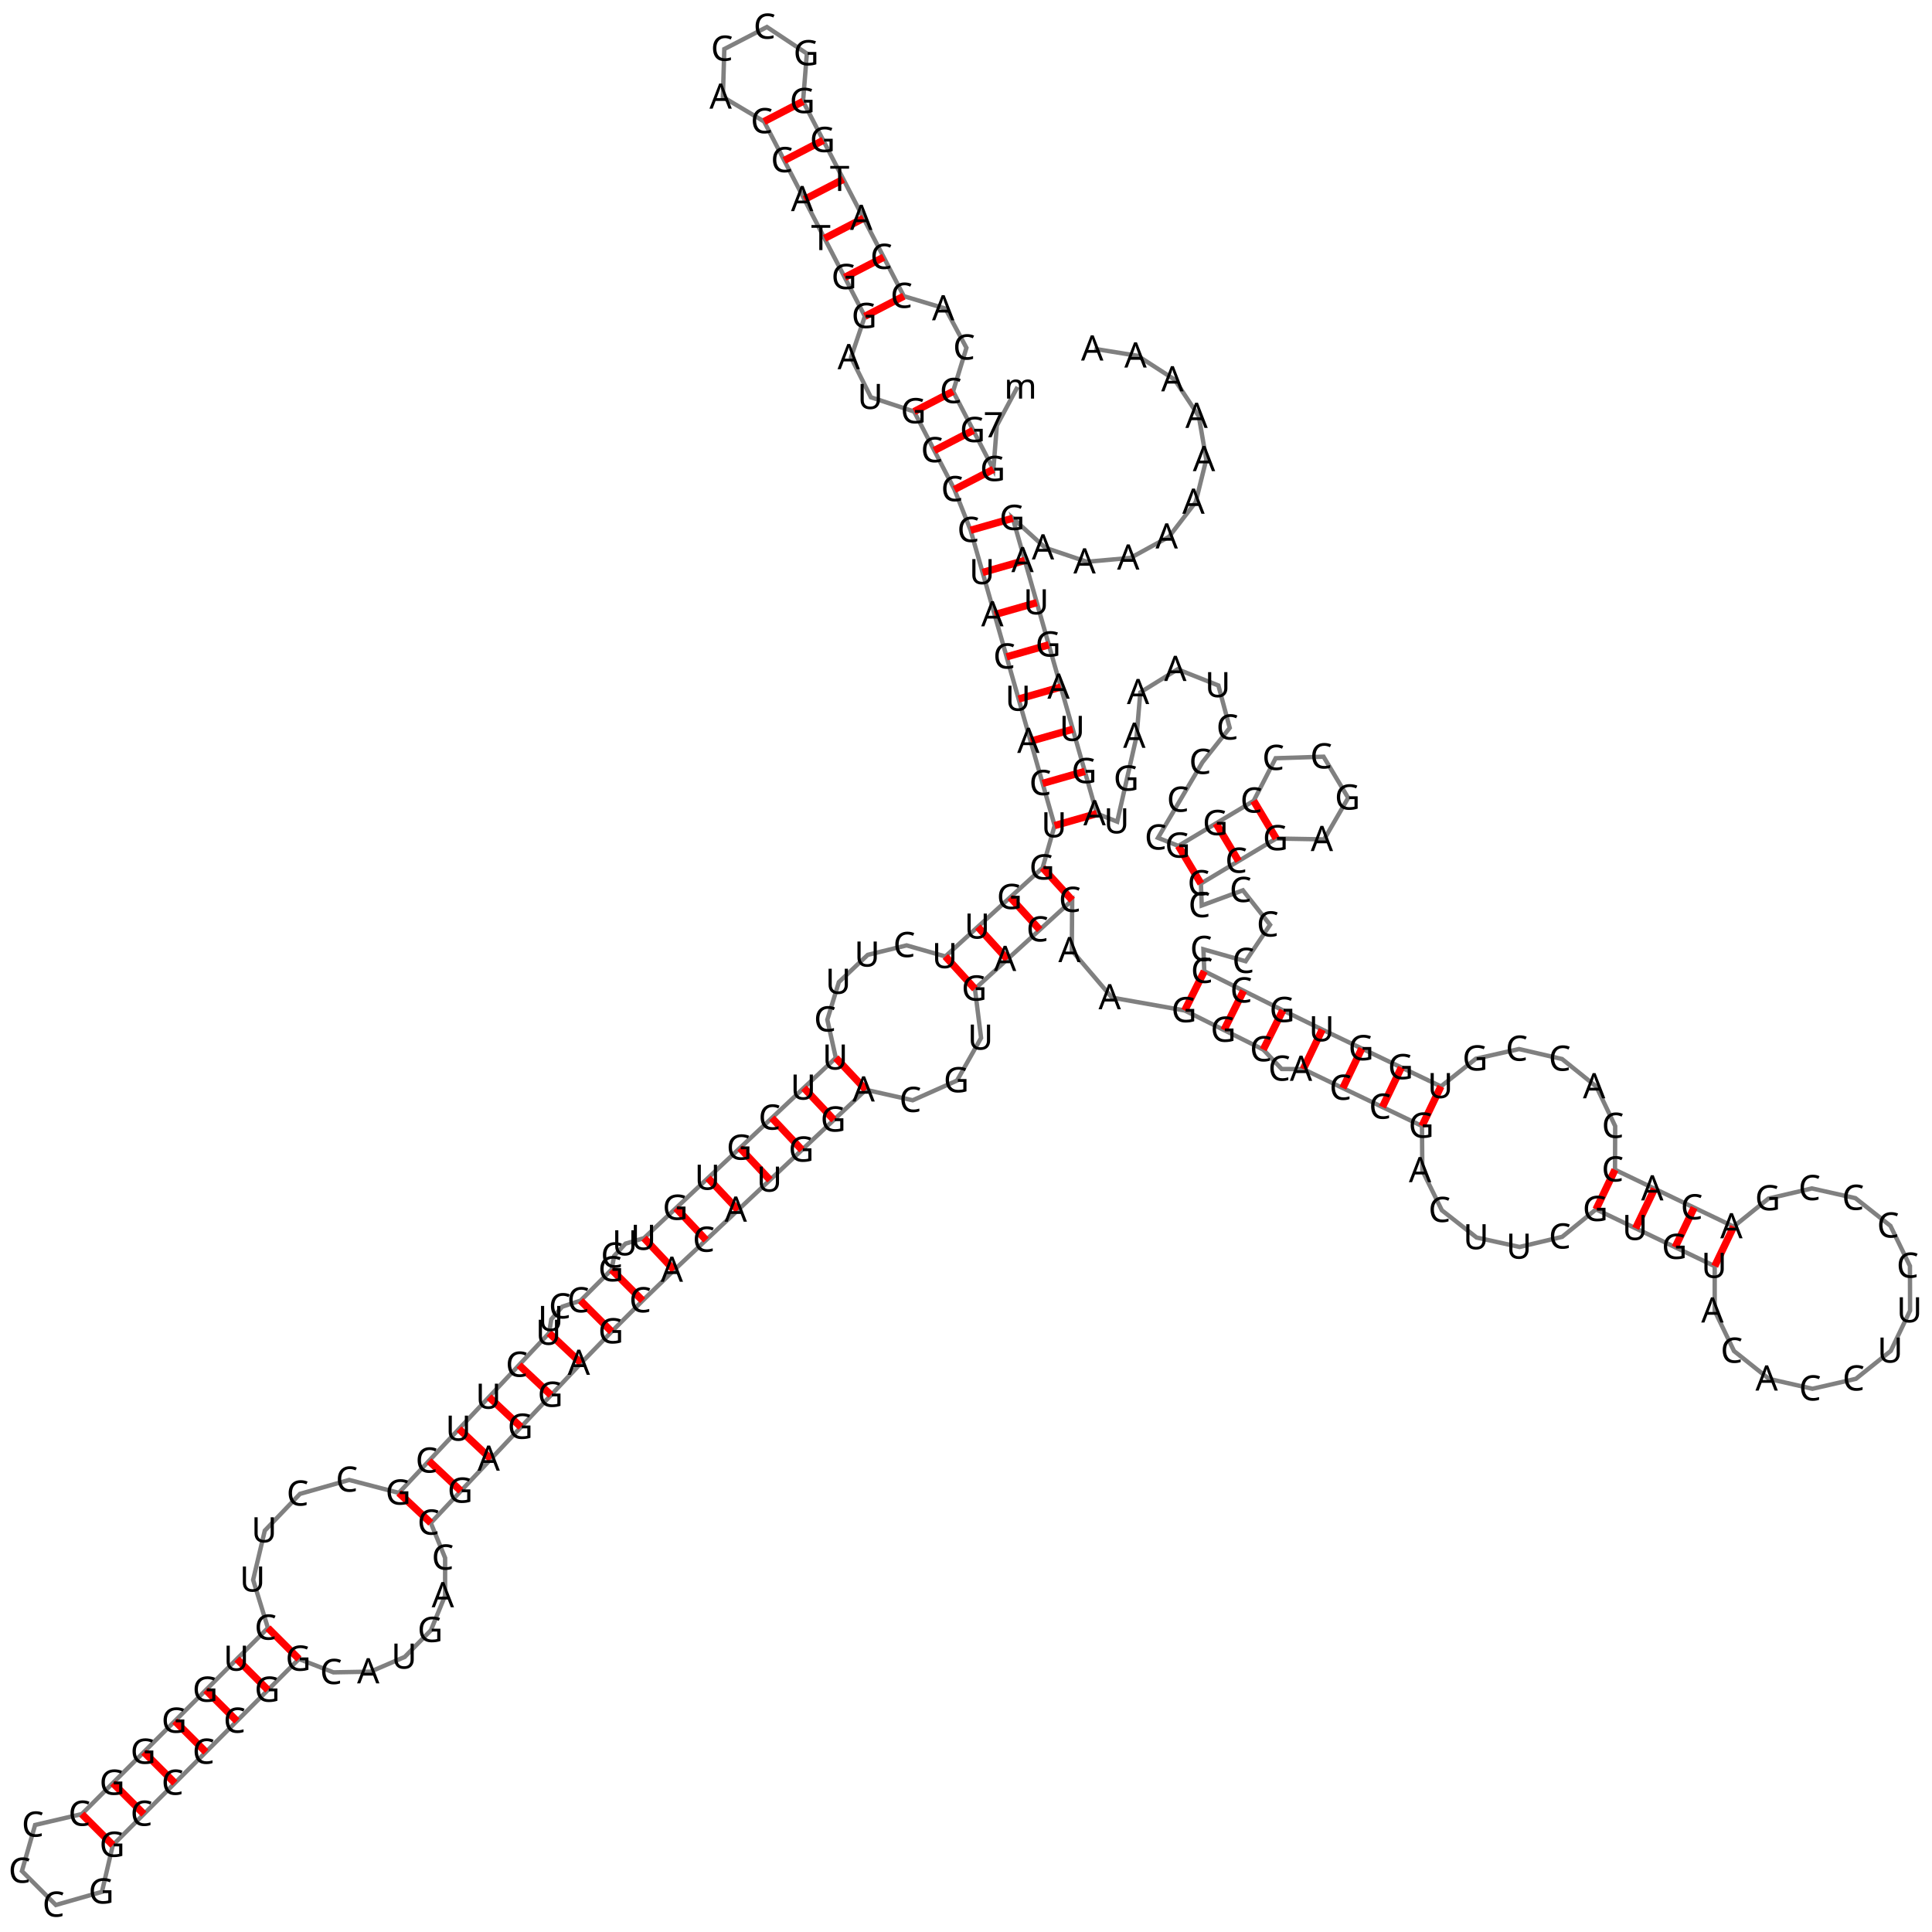
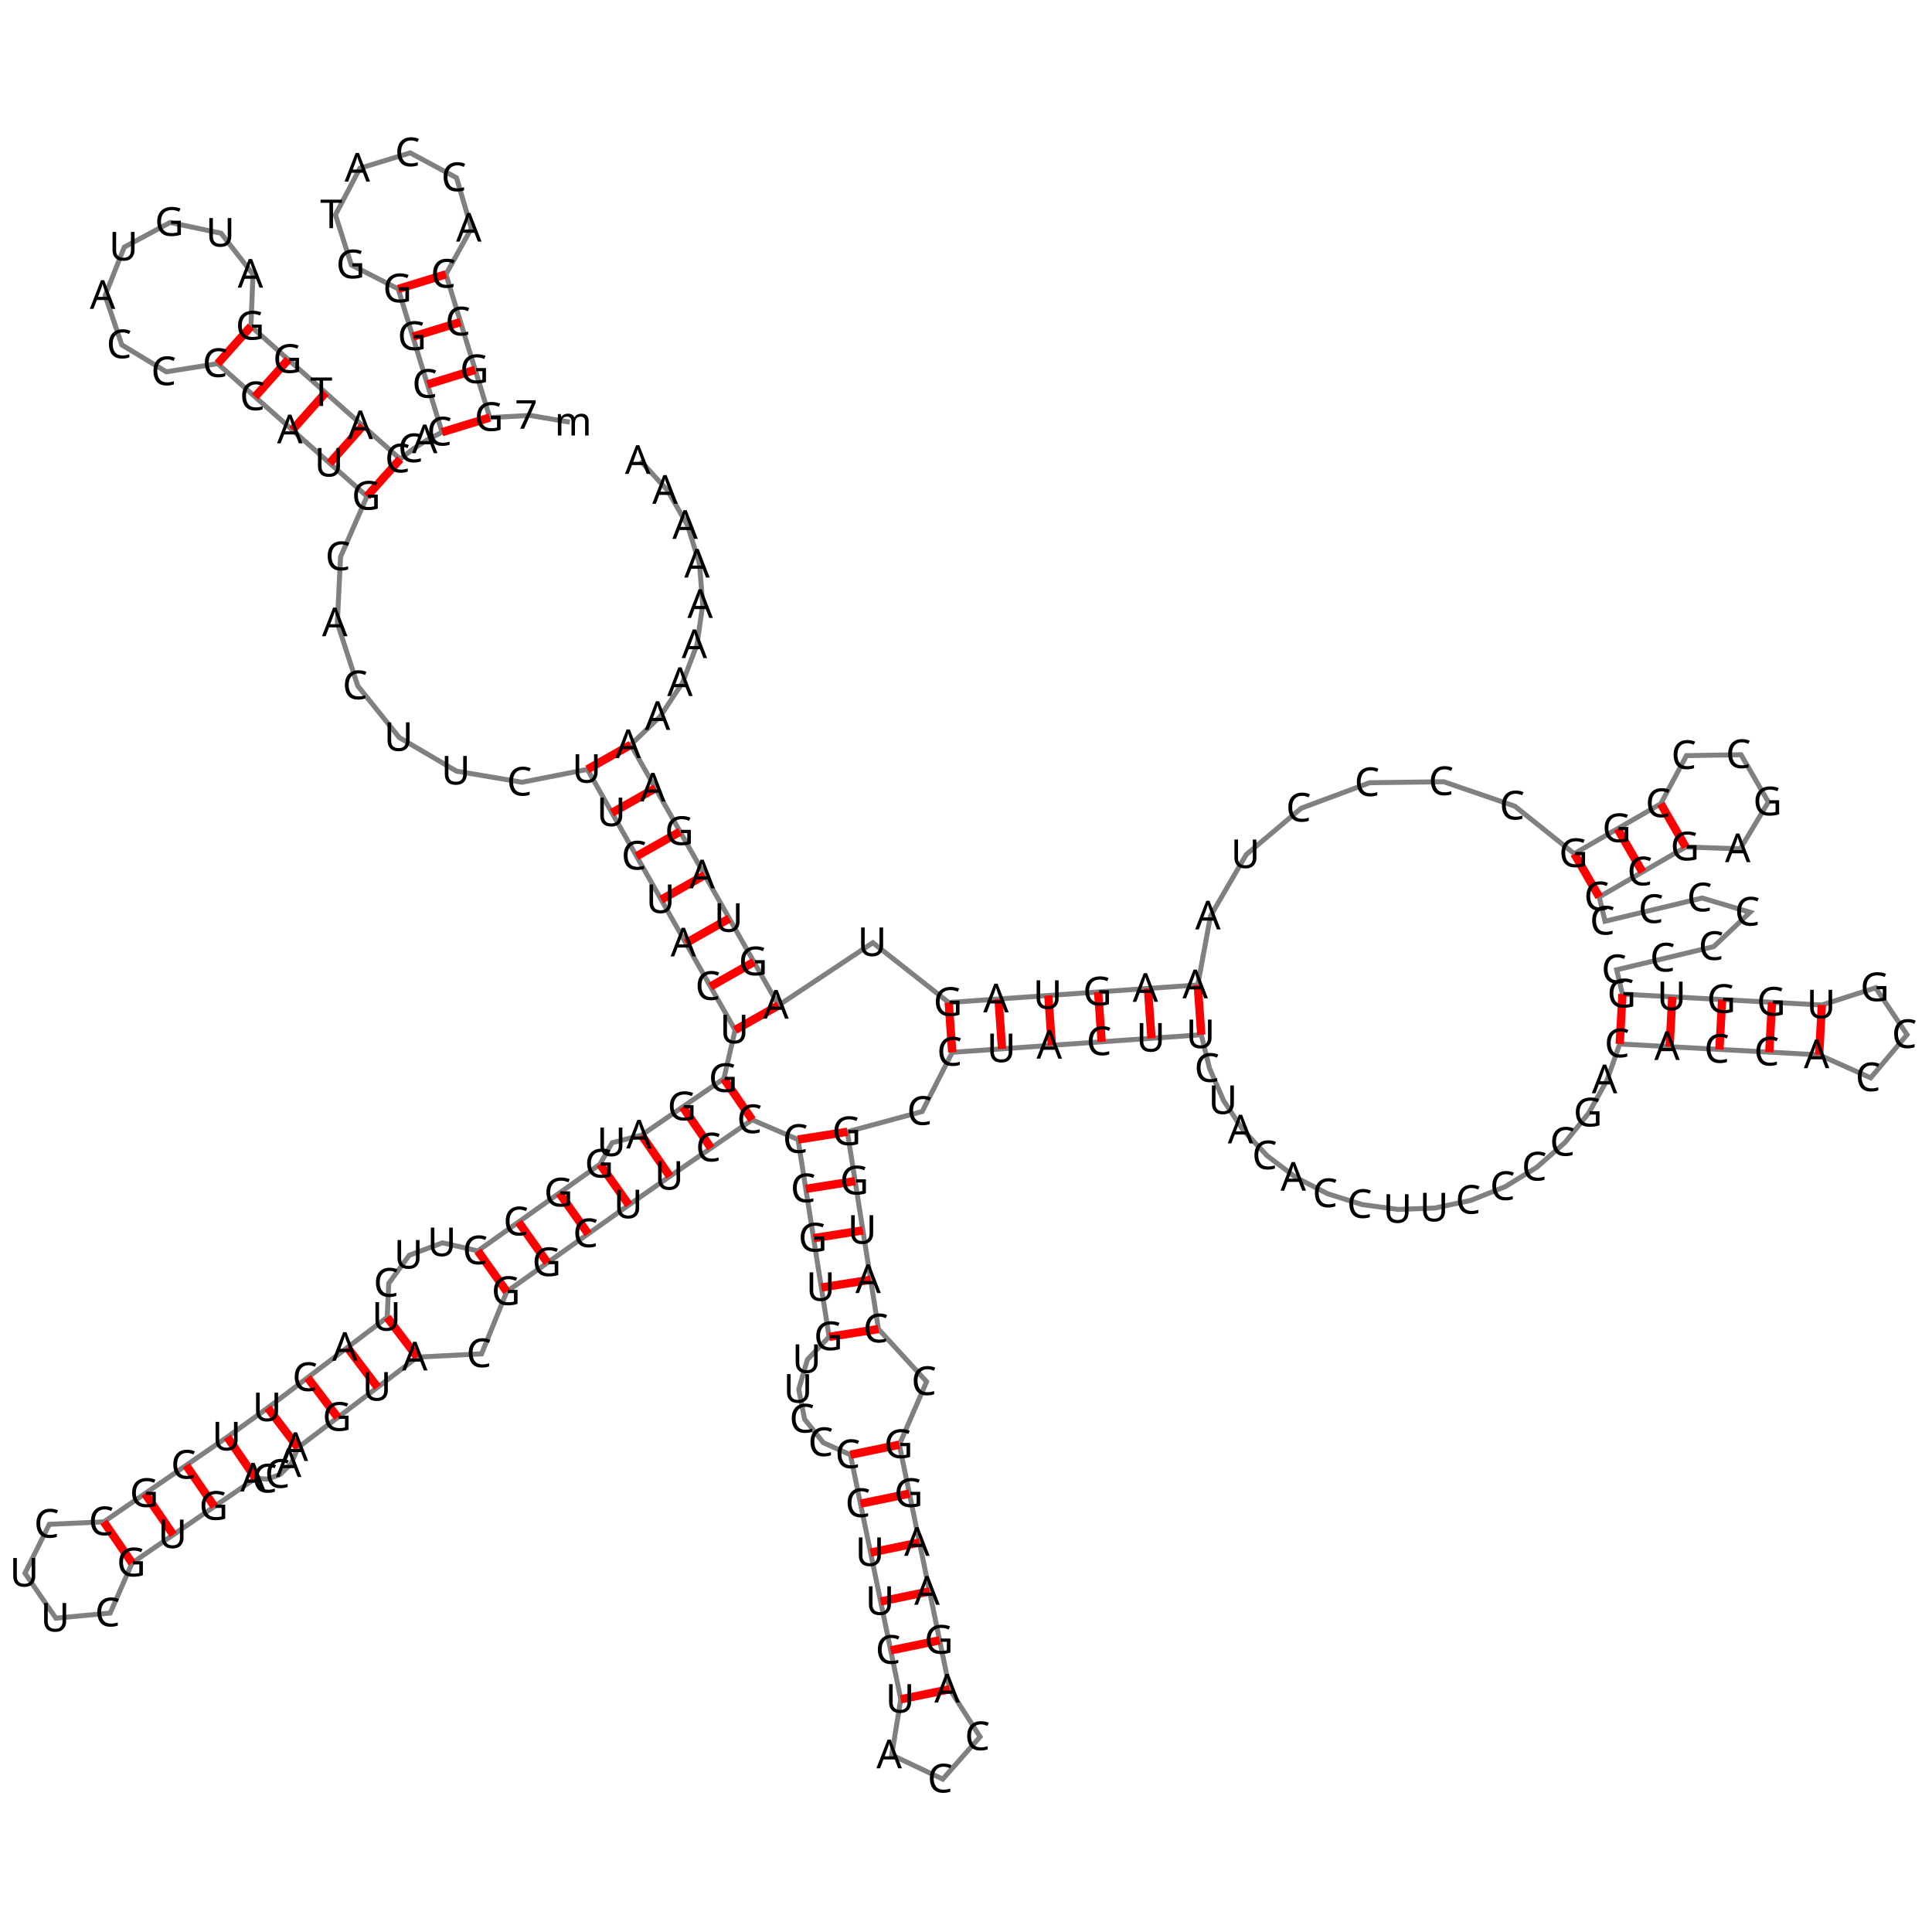
<svg xmlns="http://www.w3.org/2000/svg" height="452" width="452">
  <style type="text/css">
    
      .nucleotide {
        font-family: SansSerif;
      }
      .backbone {
        stroke: grey;
        fill:   none;
        stroke-width: 1.5;
      }
      .basepairs {
        stroke: red;
        fill:   none;
        stroke-width: 2.5;
      }
    
  </style>
  <rect style="stroke: white; fill: white" height="452" x="0" y="0" width="452" />
-   <g transform="scale(0.684173,0.684173) translate(288.5955,254.0665)">
-     <polyline class="backbone" id="outline" points="       59.350,-121.765       52.272,-108.540       51.101,-93.583       44.209,-106.906       37.317,-120.229       41.878,-135.123       34.699,-148.536       20.472,-152.792       13.580,-166.115       6.688,-179.438       -0.204,-192.761       -7.097,-206.084       -13.989,-219.407       -12.691,-235.755       -26.351,-244.828       -40.917,-237.293       -41.404,-220.901       -27.311,-212.515       -20.419,-199.192       -13.527,-185.869       -6.635,-172.546       0.257,-159.223       7.149,-145.900       2.403,-131.829       9.203,-118.219       23.994,-113.337       30.886,-100.014       37.778,-86.691       43.305,-72.746       47.410,-58.318       51.515,-43.891       55.619,-29.464       59.724,-15.036       63.829,-0.609       67.934,13.818       72.039,28.246       67.934,42.673       56.849,52.779       45.764,62.884       34.679,72.990       21.420,69.210       8.131,72.451       -1.741,81.761       -5.691,94.631       -2.788,107.665       -13.716,117.940       -24.644,128.215       -35.572,138.490       -46.501,148.765       -57.429,159.040       -68.357,169.315       -74.703,171.200       -78.562,175.382       -79.457,180.079       -90.064,190.685       -96.349,192.765       -100.077,197.064       -100.827,201.785       -111.102,212.714       -121.377,223.642       -131.652,234.570       -141.927,245.498       -152.202,256.426       -169.205,252.003       -186.022,256.772       -198.047,269.335       -202.037,286.170       -196.979,302.623       -207.585,313.230       -218.192,323.836       -228.799,334.443       -239.405,345.050       -250.012,355.656       -260.618,366.263       -276.590,369.982       -281.095,385.750       -269.500,397.346       -253.731,392.841       -250.012,376.869       -239.405,366.263       -228.799,355.656       -218.192,345.050       -207.585,334.443       -196.979,323.836       -186.372,313.230       -174.586,317.796       -161.901,317.562       -150.205,312.527       -141.250,303.409       -136.393,291.537       -136.389,278.663       -141.274,266.701       -130.999,255.773       -120.724,244.845       -110.449,233.917       -100.174,222.989       -89.899,212.060       -79.457,201.292       -68.851,190.685       -58.082,180.243       -47.154,169.968       -36.226,159.693       -25.297,149.418       -14.369,139.143       -3.441,128.868       7.487,118.593       23.505,122.175       38.654,115.438       46.885,100.855       44.784,84.075       55.869,73.969       66.955,63.864       78.040,53.758       77.903,70.940       91.644,87.063       116.524,91.472       129.952,98.158       143.379,104.844       149.671,111.474       157.065,111.528       170.594,118.006       184.123,124.485       197.652,130.963       197.767,146.187       204.453,159.795       216.336,169.113       231.025,172.334       245.597,168.872       257.172,159.466       270.701,165.944       284.230,172.423       297.758,178.901       297.741,194.164       304.355,207.920       316.287,217.437       331.169,220.826       346.046,217.413       357.964,207.877       364.556,194.111       364.514,178.848       357.846,165.119       345.876,155.649       330.980,152.319       316.117,155.790       304.237,165.372       290.708,158.894       277.179,152.415       263.651,145.937       263.722,131.022       257.284,117.499       245.565,108.074       230.856,104.658       216.063,107.980       204.130,117.434       190.601,110.956       177.073,104.477       163.544,97.999       150.065,91.416       136.638,84.730       123.210,78.044       122.922,70.550       137.355,74.633       145.699,62.167       136.421,50.380       122.344,55.561       122.056,48.067       134.929,40.367       147.802,32.668       164.199,32.957       172.414,18.764       163.997,4.690       147.606,5.213       140.103,19.795       127.230,27.494       114.357,35.193       107.384,32.430       114.990,19.502       122.597,6.573       131.913,-5.183       128.032,-19.672       114.087,-25.199       101.335,-17.302       100.068,-2.355       96.754,12.275       93.439,26.904       86.467,24.141       82.362,9.714       78.257,-4.714       74.152,-19.141       70.047,-33.569       65.942,-47.996       61.837,-62.423       57.732,-76.851       68.828,-66.757       83.043,-61.969       97.985,-63.293       111.137,-70.506       120.285,-82.394       123.888,-96.954       121.341,-111.736       113.072,-124.251       100.473,-132.392       85.666,-134.787     " />
+   <g transform="scale(0.778788,0.778788) translate(164.1572,170.2381)">
+     <polyline class="backbone" id="outline" points="       7.017,-43.417       -4.930,-45.441       -17.020,-44.799       -21.410,-59.143       -25.799,-73.486       -30.188,-87.829       -22.552,-101.666       -27.017,-116.827       -40.933,-124.317       -56.046,-119.692       -63.388,-105.697       -58.604,-90.634       -44.532,-83.440       -40.142,-69.097       -35.753,-54.753       -31.364,-40.410       -35.797,-38.105       -40.002,-35.407       -43.944,-32.337       -55.154,-42.305       -66.364,-52.272       -77.573,-62.239       -88.783,-72.206       -88.154,-87.831       -97.757,-100.173       -113.057,-103.404       -126.830,-95.999       -132.573,-81.454       -127.575,-66.637       -114.194,-58.544       -98.750,-60.996       -87.540,-51.029       -76.331,-41.062       -65.121,-31.095       -53.911,-21.128       -61.853,-2.952       -62.825,16.886       -56.683,35.802       -44.208,51.325       -27.013,61.421       -7.327,64.759       12.288,60.885       19.686,73.934       27.084,86.983       34.482,100.031       41.881,113.080       49.279,126.128       56.677,139.177       53.307,153.793       40.941,162.285       28.576,170.776       19.723,173.057       16.086,179.498       3.855,188.181       -8.376,196.865       -20.607,205.548       -31.218,203.111       -41.212,206.843       -47.368,215.285       -47.846,225.502       -59.800,234.563       -71.754,243.625       -83.707,252.686       -95.870,261.465       -108.235,269.957       -120.600,278.448       -132.966,286.939       -149.348,287.679       -156.657,302.359       -147.374,315.878       -131.048,314.328       -124.474,299.304       -112.109,290.813       -99.744,282.322       -87.379,273.830       -83.857,274.115       -80.022,272.704       -76.675,269.467       -74.646,264.640       -62.692,255.579       -50.739,246.517       -38.785,237.456       -19.479,236.463       -11.924,217.779       0.307,209.096       12.538,200.412       24.769,191.729       37.067,183.141       49.433,174.650       61.798,166.159       75.576,172.088       77.911,186.905       80.246,201.722       82.581,216.539       84.916,231.357       78.393,238.185       75.786,247.118       77.560,256.113       83.192,263.172       91.316,266.788       94.343,281.479       97.370,296.171       100.397,310.862       103.424,325.553       106.451,340.245       103.725,356.978       119.050,364.230       130.260,351.511       121.142,337.218       118.115,322.527       115.089,307.835       112.062,293.144       109.035,278.452       106.008,263.761       114.201,244.823       99.733,229.022       97.398,214.204       95.063,199.387       92.728,184.570       90.393,169.753       112.873,163.675       121.902,145.889       136.865,144.835       151.828,143.780       166.791,142.726       181.754,141.672       196.716,140.618       199.215,150.768       203.430,160.405       209.261,169.241       216.555,177.006       225.117,183.457       234.711,188.388       245.068,191.635       255.892,193.082       266.872,192.664       277.686,190.372       288.015,186.248       297.549,180.393       305.998,172.957       313.102,164.141       318.635,154.186       322.417,143.372       337.395,144.192       352.372,145.012       367.350,145.833       382.327,146.653       397.812,153.556       408.732,140.587       399.293,126.504       383.147,131.675       368.170,130.855       353.192,130.035       338.215,129.215       323.237,128.395       321.495,121.100       336.084,117.615       350.674,114.131       361.567,103.818       347.190,99.541       332.600,103.025       318.010,106.510       316.268,99.215       329.258,91.715       342.249,84.215       358.639,84.756       367.072,70.691       358.872,56.489       342.475,56.760       334.749,71.225       321.758,78.725       308.768,86.225       290.908,71.939       269.567,64.609       247.311,64.897       226.742,72.564       210.196,86.520       199.477,104.971       195.662,125.655       180.699,126.709       165.737,127.763       150.774,128.818       135.811,129.872       120.848,130.926       98.049,112.958       69.726,131.779       62.327,118.730       54.929,105.682       47.531,92.633       40.133,79.584       32.734,66.536       25.336,53.487       34.141,45.028       40.874,34.852       45.211,23.458       46.946,11.400       45.998,-0.736       42.418,-12.361       36.382,-22.910       28.189,-31.875     " />
    <g id="pairs">
-       <line class="basepairs" id="3,28" x1="51.101" y1="-93.583" x2="37.778" y2="-86.691" />
-       <line class="basepairs" id="4,27" x1="44.209" y1="-106.906" x2="30.886" y2="-100.014" />
-       <line class="basepairs" id="5,26" x1="37.317" y1="-120.229" x2="23.994" y2="-113.337" />
-       <line class="basepairs" id="8,23" x1="20.472" y1="-152.792" x2="7.149" y2="-145.9" />
-       <line class="basepairs" id="9,22" x1="13.58" y1="-166.115" x2="0.257" y2="-159.223" />
-       <line class="basepairs" id="10,21" x1="6.688" y1="-179.438" x2="-6.635" y2="-172.546" />
-       <line class="basepairs" id="11,20" x1="-0.204" y1="-192.761" x2="-13.527" y2="-185.869" />
-       <line class="basepairs" id="12,19" x1="-7.096" y1="-206.084" x2="-20.419" y2="-199.192" />
-       <line class="basepairs" id="13,18" x1="-13.989" y1="-219.407" x2="-27.311" y2="-212.515" />
-       <line class="basepairs" id="29,193" x1="43.305" y1="-72.746" x2="57.732" y2="-76.851" />
-       <line class="basepairs" id="30,192" x1="47.41" y1="-58.318" x2="61.837" y2="-62.423" />
-       <line class="basepairs" id="31,191" x1="51.515" y1="-43.891" x2="65.942" y2="-47.996" />
-       <line class="basepairs" id="32,190" x1="55.619" y1="-29.464" x2="70.047" y2="-33.569" />
-       <line class="basepairs" id="33,189" x1="59.724" y1="-15.036" x2="74.152" y2="-19.141" />
-       <line class="basepairs" id="34,188" x1="63.829" y1="-0.609" x2="78.257" y2="-4.714" />
-       <line class="basepairs" id="35,187" x1="67.934" y1="13.818" x2="82.362" y2="9.713" />
-       <line class="basepairs" id="36,186" x1="72.039" y1="28.246" x2="86.467" y2="24.141" />
-       <line class="basepairs" id="37,113" x1="67.934" y1="42.673" x2="78.04" y2="53.758" />
-       <line class="basepairs" id="38,112" x1="56.849" y1="52.779" x2="66.955" y2="63.864" />
-       <line class="basepairs" id="39,111" x1="45.764" y1="62.884" x2="55.869" y2="73.969" />
-       <line class="basepairs" id="40,110" x1="34.679" y1="72.99" x2="44.784" y2="84.075" />
-       <line class="basepairs" id="45,106" x1="-2.788" y1="107.665" x2="7.487" y2="118.593" />
-       <line class="basepairs" id="46,105" x1="-13.716" y1="117.94" x2="-3.441" y2="128.868" />
-       <line class="basepairs" id="47,104" x1="-24.644" y1="128.215" x2="-14.369" y2="139.143" />
-       <line class="basepairs" id="48,103" x1="-35.572" y1="138.49" x2="-25.297" y2="149.418" />
-       <line class="basepairs" id="49,102" x1="-46.501" y1="148.765" x2="-36.226" y2="159.693" />
-       <line class="basepairs" id="50,101" x1="-57.429" y1="159.04" x2="-47.154" y2="169.968" />
-       <line class="basepairs" id="51,100" x1="-68.357" y1="169.315" x2="-58.082" y2="180.243" />
-       <line class="basepairs" id="54,99" x1="-79.457" y1="180.079" x2="-68.851" y2="190.685" />
-       <line class="basepairs" id="55,98" x1="-90.064" y1="190.685" x2="-79.457" y2="201.292" />
-       <line class="basepairs" id="58,97" x1="-100.827" y1="201.785" x2="-89.899" y2="212.06" />
-       <line class="basepairs" id="59,96" x1="-111.102" y1="212.714" x2="-100.174" y2="222.989" />
-       <line class="basepairs" id="60,95" x1="-121.377" y1="223.642" x2="-110.449" y2="233.917" />
-       <line class="basepairs" id="61,94" x1="-131.652" y1="234.57" x2="-120.724" y2="244.845" />
-       <line class="basepairs" id="62,93" x1="-141.927" y1="245.498" x2="-130.999" y2="255.773" />
-       <line class="basepairs" id="63,92" x1="-152.202" y1="256.426" x2="-141.274" y2="266.701" />
-       <line class="basepairs" id="68,85" x1="-196.979" y1="302.623" x2="-186.372" y2="313.23" />
-       <line class="basepairs" id="69,84" x1="-207.585" y1="313.23" x2="-196.979" y2="323.836" />
-       <line class="basepairs" id="70,83" x1="-218.192" y1="323.836" x2="-207.585" y2="334.443" />
-       <line class="basepairs" id="71,82" x1="-228.799" y1="334.443" x2="-218.192" y2="345.05" />
-       <line class="basepairs" id="72,81" x1="-239.405" y1="345.05" x2="-228.799" y2="355.656" />
-       <line class="basepairs" id="73,80" x1="-250.012" y1="355.656" x2="-239.405" y2="366.263" />
-       <line class="basepairs" id="74,79" x1="-260.618" y1="366.263" x2="-250.012" y2="376.869" />
-       <line class="basepairs" id="116,160" x1="116.524" y1="91.472" x2="123.21" y2="78.044" />
-       <line class="basepairs" id="117,159" x1="129.952" y1="98.158" x2="136.638" y2="84.73" />
-       <line class="basepairs" id="118,158" x1="143.379" y1="104.844" x2="150.065" y2="91.416" />
-       <line class="basepairs" id="120,157" x1="157.065" y1="111.528" x2="163.544" y2="97.999" />
-       <line class="basepairs" id="121,156" x1="170.594" y1="118.006" x2="177.073" y2="104.477" />
-       <line class="basepairs" id="122,155" x1="184.123" y1="124.485" x2="190.601" y2="110.956" />
-       <line class="basepairs" id="123,154" x1="197.652" y1="130.963" x2="204.13" y2="117.434" />
-       <line class="basepairs" id="129,148" x1="257.172" y1="159.466" x2="263.651" y2="145.937" />
-       <line class="basepairs" id="130,147" x1="270.701" y1="165.944" x2="277.179" y2="152.415" />
-       <line class="basepairs" id="131,146" x1="284.23" y1="172.423" x2="290.708" y2="158.894" />
-       <line class="basepairs" id="132,145" x1="297.758" y1="178.901" x2="304.237" y2="165.372" />
-       <line class="basepairs" id="166,175" x1="122.056" y1="48.067" x2="114.357" y2="35.193" />
-       <line class="basepairs" id="167,174" x1="134.929" y1="40.367" x2="127.23" y2="27.494" />
-       <line class="basepairs" id="168,173" x1="147.802" y1="32.668" x2="140.103" y2="19.795" />
+       <line class="basepairs" id="3,16" x1="-17.02" y1="-44.799" x2="-31.364" y2="-40.41" />
+       <line class="basepairs" id="4,15" x1="-21.41" y1="-59.143" x2="-35.753" y2="-54.753" />
+       <line class="basepairs" id="5,14" x1="-25.799" y1="-73.486" x2="-40.142" y2="-69.097" />
+       <line class="basepairs" id="6,13" x1="-30.188" y1="-87.829" x2="-44.532" y2="-83.44" />
+       <line class="basepairs" id="19,35" x1="-43.944" y1="-32.337" x2="-53.911" y2="-21.128" />
+       <line class="basepairs" id="20,34" x1="-55.154" y1="-42.305" x2="-65.121" y2="-31.095" />
+       <line class="basepairs" id="21,33" x1="-66.364" y1="-52.272" x2="-76.331" y2="-41.062" />
+       <line class="basepairs" id="22,32" x1="-77.573" y1="-62.239" x2="-87.54" y2="-51.029" />
+       <line class="basepairs" id="23,31" x1="-88.783" y1="-72.206" x2="-98.75" y2="-60.996" />
+       <line class="basepairs" id="42,192" x1="12.288" y1="60.885" x2="25.336" y2="53.487" />
+       <line class="basepairs" id="43,191" x1="19.686" y1="73.934" x2="32.734" y2="66.536" />
+       <line class="basepairs" id="44,190" x1="27.084" y1="86.983" x2="40.133" y2="79.584" />
+       <line class="basepairs" id="45,189" x1="34.482" y1="100.031" x2="47.531" y2="92.633" />
+       <line class="basepairs" id="46,188" x1="41.881" y1="113.08" x2="54.929" y2="105.682" />
+       <line class="basepairs" id="47,187" x1="49.279" y1="126.128" x2="62.327" y2="118.73" />
+       <line class="basepairs" id="48,186" x1="56.677" y1="139.177" x2="69.726" y2="131.779" />
+       <line class="basepairs" id="49,90" x1="53.307" y1="153.793" x2="61.798" y2="166.159" />
+       <line class="basepairs" id="50,89" x1="40.941" y1="162.285" x2="49.433" y2="174.65" />
+       <line class="basepairs" id="51,88" x1="28.576" y1="170.776" x2="37.067" y2="183.141" />
+       <line class="basepairs" id="53,87" x1="16.086" y1="179.498" x2="24.769" y2="191.729" />
+       <line class="basepairs" id="54,86" x1="3.855" y1="188.181" x2="12.538" y2="200.412" />
+       <line class="basepairs" id="55,85" x1="-8.376" y1="196.865" x2="0.307" y2="209.096" />
+       <line class="basepairs" id="56,84" x1="-20.607" y1="205.548" x2="-11.924" y2="217.779" />
+       <line class="basepairs" id="60,82" x1="-47.846" y1="225.502" x2="-38.785" y2="237.456" />
+       <line class="basepairs" id="61,81" x1="-59.8" y1="234.563" x2="-50.739" y2="246.517" />
+       <line class="basepairs" id="62,80" x1="-71.754" y1="243.625" x2="-62.692" y2="255.579" />
+       <line class="basepairs" id="63,79" x1="-83.707" y1="252.686" x2="-74.646" y2="264.64" />
+       <line class="basepairs" id="64,75" x1="-95.87" y1="261.465" x2="-87.379" y2="273.83" />
+       <line class="basepairs" id="65,74" x1="-108.235" y1="269.957" x2="-99.744" y2="282.322" />
+       <line class="basepairs" id="66,73" x1="-120.6" y1="278.448" x2="-112.109" y2="290.813" />
+       <line class="basepairs" id="67,72" x1="-132.966" y1="286.939" x2="-124.474" y2="299.304" />
+       <line class="basepairs" id="91,120" x1="75.576" y1="172.088" x2="90.393" y2="169.753" />
+       <line class="basepairs" id="92,119" x1="77.911" y1="186.905" x2="92.728" y2="184.57" />
+       <line class="basepairs" id="93,118" x1="80.246" y1="201.722" x2="95.063" y2="199.387" />
+       <line class="basepairs" id="94,117" x1="82.581" y1="216.539" x2="97.398" y2="214.204" />
+       <line class="basepairs" id="95,116" x1="84.916" y1="231.357" x2="99.733" y2="229.022" />
+       <line class="basepairs" id="100,114" x1="91.316" y1="266.788" x2="106.008" y2="263.761" />
+       <line class="basepairs" id="101,113" x1="94.343" y1="281.479" x2="109.035" y2="278.452" />
+       <line class="basepairs" id="102,112" x1="97.37" y1="296.171" x2="112.062" y2="293.144" />
+       <line class="basepairs" id="103,111" x1="100.397" y1="310.862" x2="115.089" y2="307.835" />
+       <line class="basepairs" id="104,110" x1="103.424" y1="325.553" x2="118.115" y2="322.527" />
+       <line class="basepairs" id="105,109" x1="106.451" y1="340.245" x2="121.142" y2="337.218" />
+       <line class="basepairs" id="122,184" x1="121.902" y1="145.889" x2="120.848" y2="130.926" />
+       <line class="basepairs" id="123,183" x1="136.865" y1="144.835" x2="135.811" y2="129.872" />
+       <line class="basepairs" id="124,182" x1="151.828" y1="143.78" x2="150.774" y2="128.818" />
+       <line class="basepairs" id="125,181" x1="166.791" y1="142.726" x2="165.737" y2="127.763" />
+       <line class="basepairs" id="126,180" x1="181.754" y1="141.672" x2="180.699" y2="126.709" />
+       <line class="basepairs" id="127,179" x1="196.716" y1="140.618" x2="195.662" y2="125.655" />
+       <line class="basepairs" id="143,155" x1="322.417" y1="143.372" x2="323.237" y2="128.395" />
+       <line class="basepairs" id="144,154" x1="337.394" y1="144.192" x2="338.215" y2="129.215" />
+       <line class="basepairs" id="145,153" x1="352.372" y1="145.012" x2="353.192" y2="130.035" />
+       <line class="basepairs" id="146,152" x1="367.35" y1="145.833" x2="368.17" y2="130.855" />
+       <line class="basepairs" id="147,151" x1="382.327" y1="146.653" x2="383.147" y2="131.675" />
+       <line class="basepairs" id="163,172" x1="316.268" y1="99.215" x2="308.768" y2="86.225" />
+       <line class="basepairs" id="164,171" x1="329.258" y1="91.715" x2="321.758" y2="78.725" />
+       <line class="basepairs" id="165,170" x1="342.249" y1="84.215" x2="334.749" y2="71.225" />
    </g>
    <g transform="translate(-4.6, 4)" id="seq">
-       <text class="nucleotide" x="59.350" y="-121.765">m</text>
-       <text class="nucleotide" x="52.272" y="-108.540">7</text>
-       <text class="nucleotide" x="51.101" y="-93.583">G</text>
-       <text class="nucleotide" x="44.209" y="-106.906">G</text>
-       <text class="nucleotide" x="37.317" y="-120.229">C</text>
-       <text class="nucleotide" x="41.878" y="-135.123">C</text>
-       <text class="nucleotide" x="34.699" y="-148.536">A</text>
-       <text class="nucleotide" x="20.472" y="-152.792">C</text>
-       <text class="nucleotide" x="13.580" y="-166.115">C</text>
-       <text class="nucleotide" x="6.688" y="-179.438">A</text>
-       <text class="nucleotide" x="-0.204" y="-192.761">T</text>
-       <text class="nucleotide" x="-7.097" y="-206.084">G</text>
-       <text class="nucleotide" x="-13.989" y="-219.407">G</text>
-       <text class="nucleotide" x="-12.691" y="-235.755">G</text>
-       <text class="nucleotide" x="-26.351" y="-244.828">C</text>
-       <text class="nucleotide" x="-40.917" y="-237.293">C</text>
-       <text class="nucleotide" x="-41.404" y="-220.901">A</text>
-       <text class="nucleotide" x="-27.311" y="-212.515">C</text>
-       <text class="nucleotide" x="-20.419" y="-199.192">C</text>
-       <text class="nucleotide" x="-13.527" y="-185.869">A</text>
-       <text class="nucleotide" x="-6.635" y="-172.546">T</text>
-       <text class="nucleotide" x="0.257" y="-159.223">G</text>
-       <text class="nucleotide" x="7.149" y="-145.900">G</text>
-       <text class="nucleotide" x="2.403" y="-131.829">A</text>
-       <text class="nucleotide" x="9.203" y="-118.219">U</text>
-       <text class="nucleotide" x="23.994" y="-113.337">G</text>
-       <text class="nucleotide" x="30.886" y="-100.014">C</text>
-       <text class="nucleotide" x="37.778" y="-86.691">C</text>
-       <text class="nucleotide" x="43.305" y="-72.746">C</text>
-       <text class="nucleotide" x="47.410" y="-58.318">U</text>
-       <text class="nucleotide" x="51.515" y="-43.891">A</text>
-       <text class="nucleotide" x="55.619" y="-29.464">C</text>
-       <text class="nucleotide" x="59.724" y="-15.036">U</text>
-       <text class="nucleotide" x="63.829" y="-0.609">A</text>
-       <text class="nucleotide" x="67.934" y="13.818">C</text>
-       <text class="nucleotide" x="72.039" y="28.246">U</text>
-       <text class="nucleotide" x="67.934" y="42.673">G</text>
-       <text class="nucleotide" x="56.849" y="52.779">G</text>
-       <text class="nucleotide" x="45.764" y="62.884">U</text>
-       <text class="nucleotide" x="34.679" y="72.990">U</text>
-       <text class="nucleotide" x="21.420" y="69.210">C</text>
-       <text class="nucleotide" x="8.131" y="72.451">U</text>
-       <text class="nucleotide" x="-1.741" y="81.761">U</text>
-       <text class="nucleotide" x="-5.691" y="94.631">C</text>
-       <text class="nucleotide" x="-2.788" y="107.665">U</text>
-       <text class="nucleotide" x="-13.716" y="117.940">U</text>
-       <text class="nucleotide" x="-24.644" y="128.215">C</text>
-       <text class="nucleotide" x="-35.572" y="138.490">G</text>
-       <text class="nucleotide" x="-46.501" y="148.765">U</text>
-       <text class="nucleotide" x="-57.429" y="159.040">G</text>
-       <text class="nucleotide" x="-68.357" y="169.315">U</text>
-       <text class="nucleotide" x="-74.703" y="171.200">U</text>
-       <text class="nucleotide" x="-78.562" y="175.382">C</text>
-       <text class="nucleotide" x="-79.457" y="180.079">G</text>
-       <text class="nucleotide" x="-90.064" y="190.685">C</text>
-       <text class="nucleotide" x="-96.349" y="192.765">C</text>
-       <text class="nucleotide" x="-100.077" y="197.064">U</text>
-       <text class="nucleotide" x="-100.827" y="201.785">U</text>
-       <text class="nucleotide" x="-111.102" y="212.714">C</text>
-       <text class="nucleotide" x="-121.377" y="223.642">U</text>
-       <text class="nucleotide" x="-131.652" y="234.570">U</text>
-       <text class="nucleotide" x="-141.927" y="245.498">C</text>
-       <text class="nucleotide" x="-152.202" y="256.426">G</text>
-       <text class="nucleotide" x="-169.205" y="252.003">C</text>
-       <text class="nucleotide" x="-186.022" y="256.772">C</text>
-       <text class="nucleotide" x="-198.047" y="269.335">U</text>
-       <text class="nucleotide" x="-202.037" y="286.170">U</text>
-       <text class="nucleotide" x="-196.979" y="302.623">C</text>
-       <text class="nucleotide" x="-207.585" y="313.230">U</text>
-       <text class="nucleotide" x="-218.192" y="323.836">G</text>
-       <text class="nucleotide" x="-228.799" y="334.443">G</text>
-       <text class="nucleotide" x="-239.405" y="345.050">G</text>
-       <text class="nucleotide" x="-250.012" y="355.656">G</text>
-       <text class="nucleotide" x="-260.618" y="366.263">C</text>
-       <text class="nucleotide" x="-276.590" y="369.982">C</text>
-       <text class="nucleotide" x="-281.095" y="385.750">C</text>
-       <text class="nucleotide" x="-269.500" y="397.346">C</text>
-       <text class="nucleotide" x="-253.731" y="392.841">G</text>
-       <text class="nucleotide" x="-250.012" y="376.869">G</text>
-       <text class="nucleotide" x="-239.405" y="366.263">C</text>
-       <text class="nucleotide" x="-228.799" y="355.656">C</text>
-       <text class="nucleotide" x="-218.192" y="345.050">C</text>
-       <text class="nucleotide" x="-207.585" y="334.443">C</text>
-       <text class="nucleotide" x="-196.979" y="323.836">G</text>
-       <text class="nucleotide" x="-186.372" y="313.230">G</text>
-       <text class="nucleotide" x="-174.586" y="317.796">C</text>
-       <text class="nucleotide" x="-161.901" y="317.562">A</text>
-       <text class="nucleotide" x="-150.205" y="312.527">U</text>
-       <text class="nucleotide" x="-141.250" y="303.409">G</text>
-       <text class="nucleotide" x="-136.393" y="291.537">A</text>
-       <text class="nucleotide" x="-136.389" y="278.663">C</text>
-       <text class="nucleotide" x="-141.274" y="266.701">C</text>
-       <text class="nucleotide" x="-130.999" y="255.773">G</text>
-       <text class="nucleotide" x="-120.724" y="244.845">A</text>
-       <text class="nucleotide" x="-110.449" y="233.917">G</text>
-       <text class="nucleotide" x="-100.174" y="222.989">G</text>
-       <text class="nucleotide" x="-89.899" y="212.060">A</text>
-       <text class="nucleotide" x="-79.457" y="201.292">G</text>
-       <text class="nucleotide" x="-68.851" y="190.685">C</text>
-       <text class="nucleotide" x="-58.082" y="180.243">A</text>
-       <text class="nucleotide" x="-47.154" y="169.968">C</text>
-       <text class="nucleotide" x="-36.226" y="159.693">A</text>
-       <text class="nucleotide" x="-25.297" y="149.418">U</text>
-       <text class="nucleotide" x="-14.369" y="139.143">G</text>
-       <text class="nucleotide" x="-3.441" y="128.868">G</text>
-       <text class="nucleotide" x="7.487" y="118.593">A</text>
-       <text class="nucleotide" x="23.505" y="122.175">C</text>
-       <text class="nucleotide" x="38.654" y="115.438">G</text>
-       <text class="nucleotide" x="46.885" y="100.855">U</text>
-       <text class="nucleotide" x="44.784" y="84.075">G</text>
-       <text class="nucleotide" x="55.869" y="73.969">A</text>
-       <text class="nucleotide" x="66.955" y="63.864">C</text>
-       <text class="nucleotide" x="78.040" y="53.758">C</text>
-       <text class="nucleotide" x="77.903" y="70.940">A</text>
-       <text class="nucleotide" x="91.644" y="87.063">A</text>
-       <text class="nucleotide" x="116.524" y="91.472">G</text>
-       <text class="nucleotide" x="129.952" y="98.158">G</text>
-       <text class="nucleotide" x="143.379" y="104.844">C</text>
-       <text class="nucleotide" x="149.671" y="111.474">C</text>
-       <text class="nucleotide" x="157.065" y="111.528">A</text>
-       <text class="nucleotide" x="170.594" y="118.006">C</text>
-       <text class="nucleotide" x="184.123" y="124.485">C</text>
-       <text class="nucleotide" x="197.652" y="130.963">G</text>
-       <text class="nucleotide" x="197.767" y="146.187">A</text>
-       <text class="nucleotide" x="204.453" y="159.795">C</text>
-       <text class="nucleotide" x="216.336" y="169.113">U</text>
-       <text class="nucleotide" x="231.025" y="172.334">U</text>
-       <text class="nucleotide" x="245.597" y="168.872">C</text>
-       <text class="nucleotide" x="257.172" y="159.466">G</text>
-       <text class="nucleotide" x="270.701" y="165.944">U</text>
-       <text class="nucleotide" x="284.230" y="172.423">G</text>
-       <text class="nucleotide" x="297.758" y="178.901">U</text>
-       <text class="nucleotide" x="297.741" y="194.164">A</text>
-       <text class="nucleotide" x="304.355" y="207.920">C</text>
-       <text class="nucleotide" x="316.287" y="217.437">A</text>
-       <text class="nucleotide" x="331.169" y="220.826">C</text>
-       <text class="nucleotide" x="346.046" y="217.413">C</text>
-       <text class="nucleotide" x="357.964" y="207.877">U</text>
-       <text class="nucleotide" x="364.556" y="194.111">U</text>
-       <text class="nucleotide" x="364.514" y="178.848">C</text>
-       <text class="nucleotide" x="357.846" y="165.119">C</text>
-       <text class="nucleotide" x="345.876" y="155.649">C</text>
-       <text class="nucleotide" x="330.980" y="152.319">C</text>
-       <text class="nucleotide" x="316.117" y="155.790">G</text>
-       <text class="nucleotide" x="304.237" y="165.372">A</text>
-       <text class="nucleotide" x="290.708" y="158.894">C</text>
-       <text class="nucleotide" x="277.179" y="152.415">A</text>
-       <text class="nucleotide" x="263.651" y="145.937">C</text>
-       <text class="nucleotide" x="263.722" y="131.022">C</text>
-       <text class="nucleotide" x="257.284" y="117.499">A</text>
-       <text class="nucleotide" x="245.565" y="108.074">C</text>
-       <text class="nucleotide" x="230.856" y="104.658">C</text>
-       <text class="nucleotide" x="216.063" y="107.980">G</text>
-       <text class="nucleotide" x="204.130" y="117.434">U</text>
-       <text class="nucleotide" x="190.601" y="110.956">G</text>
-       <text class="nucleotide" x="177.073" y="104.477">G</text>
-       <text class="nucleotide" x="163.544" y="97.999">U</text>
-       <text class="nucleotide" x="150.065" y="91.416">G</text>
-       <text class="nucleotide" x="136.638" y="84.730">C</text>
-       <text class="nucleotide" x="123.210" y="78.044">C</text>
-       <text class="nucleotide" x="122.922" y="70.550">C</text>
-       <text class="nucleotide" x="137.355" y="74.633">C</text>
-       <text class="nucleotide" x="145.699" y="62.167">C</text>
-       <text class="nucleotide" x="136.421" y="50.380">C</text>
-       <text class="nucleotide" x="122.344" y="55.561">C</text>
-       <text class="nucleotide" x="122.056" y="48.067">C</text>
-       <text class="nucleotide" x="134.929" y="40.367">C</text>
-       <text class="nucleotide" x="147.802" y="32.668">G</text>
-       <text class="nucleotide" x="164.199" y="32.957">A</text>
-       <text class="nucleotide" x="172.414" y="18.764">G</text>
-       <text class="nucleotide" x="163.997" y="4.690">C</text>
-       <text class="nucleotide" x="147.606" y="5.213">C</text>
-       <text class="nucleotide" x="140.103" y="19.795">C</text>
-       <text class="nucleotide" x="127.230" y="27.494">G</text>
-       <text class="nucleotide" x="114.357" y="35.193">G</text>
-       <text class="nucleotide" x="107.384" y="32.430">C</text>
-       <text class="nucleotide" x="114.990" y="19.502">C</text>
-       <text class="nucleotide" x="122.597" y="6.573">C</text>
-       <text class="nucleotide" x="131.913" y="-5.183">C</text>
-       <text class="nucleotide" x="128.032" y="-19.672">U</text>
-       <text class="nucleotide" x="114.087" y="-25.199">A</text>
-       <text class="nucleotide" x="101.335" y="-17.302">A</text>
-       <text class="nucleotide" x="100.068" y="-2.355">A</text>
-       <text class="nucleotide" x="96.754" y="12.275">G</text>
-       <text class="nucleotide" x="93.439" y="26.904">U</text>
-       <text class="nucleotide" x="86.467" y="24.141">A</text>
-       <text class="nucleotide" x="82.362" y="9.714">G</text>
-       <text class="nucleotide" x="78.257" y="-4.714">U</text>
-       <text class="nucleotide" x="74.152" y="-19.141">A</text>
-       <text class="nucleotide" x="70.047" y="-33.569">G</text>
-       <text class="nucleotide" x="65.942" y="-47.996">U</text>
-       <text class="nucleotide" x="61.837" y="-62.423">A</text>
-       <text class="nucleotide" x="57.732" y="-76.851">G</text>
-       <text class="nucleotide" x="68.828" y="-66.757">A</text>
-       <text class="nucleotide" x="83.043" y="-61.969">A</text>
-       <text class="nucleotide" x="97.985" y="-63.293">A</text>
-       <text class="nucleotide" x="111.137" y="-70.506">A</text>
-       <text class="nucleotide" x="120.285" y="-82.394">A</text>
-       <text class="nucleotide" x="123.888" y="-96.954">A</text>
-       <text class="nucleotide" x="121.341" y="-111.736">A</text>
-       <text class="nucleotide" x="113.072" y="-124.251">A</text>
-       <text class="nucleotide" x="100.473" y="-132.392">A</text>
-       <text class="nucleotide" x="85.666" y="-134.787">A</text>
+       <text class="nucleotide" x="7.017" y="-43.417">m</text>
+       <text class="nucleotide" x="-4.930" y="-45.441">7</text>
+       <text class="nucleotide" x="-17.020" y="-44.799">G</text>
+       <text class="nucleotide" x="-21.410" y="-59.143">G</text>
+       <text class="nucleotide" x="-25.799" y="-73.486">C</text>
+       <text class="nucleotide" x="-30.188" y="-87.829">C</text>
+       <text class="nucleotide" x="-22.552" y="-101.666">A</text>
+       <text class="nucleotide" x="-27.017" y="-116.827">C</text>
+       <text class="nucleotide" x="-40.933" y="-124.317">C</text>
+       <text class="nucleotide" x="-56.046" y="-119.692">A</text>
+       <text class="nucleotide" x="-63.388" y="-105.697">T</text>
+       <text class="nucleotide" x="-58.604" y="-90.634">G</text>
+       <text class="nucleotide" x="-44.532" y="-83.440">G</text>
+       <text class="nucleotide" x="-40.142" y="-69.097">G</text>
+       <text class="nucleotide" x="-35.753" y="-54.753">C</text>
+       <text class="nucleotide" x="-31.364" y="-40.410">C</text>
+       <text class="nucleotide" x="-35.797" y="-38.105">A</text>
+       <text class="nucleotide" x="-40.002" y="-35.407">C</text>
+       <text class="nucleotide" x="-43.944" y="-32.337">C</text>
+       <text class="nucleotide" x="-55.154" y="-42.305">A</text>
+       <text class="nucleotide" x="-66.364" y="-52.272">T</text>
+       <text class="nucleotide" x="-77.573" y="-62.239">G</text>
+       <text class="nucleotide" x="-88.783" y="-72.206">G</text>
+       <text class="nucleotide" x="-88.154" y="-87.831">A</text>
+       <text class="nucleotide" x="-97.757" y="-100.173">U</text>
+       <text class="nucleotide" x="-113.057" y="-103.404">G</text>
+       <text class="nucleotide" x="-126.830" y="-95.999">U</text>
+       <text class="nucleotide" x="-132.573" y="-81.454">A</text>
+       <text class="nucleotide" x="-127.575" y="-66.637">C</text>
+       <text class="nucleotide" x="-114.194" y="-58.544">C</text>
+       <text class="nucleotide" x="-98.750" y="-60.996">C</text>
+       <text class="nucleotide" x="-87.540" y="-51.029">C</text>
+       <text class="nucleotide" x="-76.331" y="-41.062">A</text>
+       <text class="nucleotide" x="-65.121" y="-31.095">U</text>
+       <text class="nucleotide" x="-53.911" y="-21.128">G</text>
+       <text class="nucleotide" x="-61.853" y="-2.952">C</text>
+       <text class="nucleotide" x="-62.825" y="16.886">A</text>
+       <text class="nucleotide" x="-56.683" y="35.802">C</text>
+       <text class="nucleotide" x="-44.208" y="51.325">U</text>
+       <text class="nucleotide" x="-27.013" y="61.421">U</text>
+       <text class="nucleotide" x="-7.327" y="64.759">C</text>
+       <text class="nucleotide" x="12.288" y="60.885">U</text>
+       <text class="nucleotide" x="19.686" y="73.934">U</text>
+       <text class="nucleotide" x="27.084" y="86.983">C</text>
+       <text class="nucleotide" x="34.482" y="100.031">U</text>
+       <text class="nucleotide" x="41.881" y="113.080">A</text>
+       <text class="nucleotide" x="49.279" y="126.128">C</text>
+       <text class="nucleotide" x="56.677" y="139.177">U</text>
+       <text class="nucleotide" x="53.307" y="153.793">G</text>
+       <text class="nucleotide" x="40.941" y="162.285">G</text>
+       <text class="nucleotide" x="28.576" y="170.776">A</text>
+       <text class="nucleotide" x="19.723" y="173.057">U</text>
+       <text class="nucleotide" x="16.086" y="179.498">G</text>
+       <text class="nucleotide" x="3.855" y="188.181">G</text>
+       <text class="nucleotide" x="-8.376" y="196.865">C</text>
+       <text class="nucleotide" x="-20.607" y="205.548">C</text>
+       <text class="nucleotide" x="-31.218" y="203.111">U</text>
+       <text class="nucleotide" x="-41.212" y="206.843">U</text>
+       <text class="nucleotide" x="-47.368" y="215.285">C</text>
+       <text class="nucleotide" x="-47.846" y="225.502">U</text>
+       <text class="nucleotide" x="-59.800" y="234.563">A</text>
+       <text class="nucleotide" x="-71.754" y="243.625">C</text>
+       <text class="nucleotide" x="-83.707" y="252.686">U</text>
+       <text class="nucleotide" x="-95.870" y="261.465">U</text>
+       <text class="nucleotide" x="-108.235" y="269.957">C</text>
+       <text class="nucleotide" x="-120.600" y="278.448">G</text>
+       <text class="nucleotide" x="-132.966" y="286.939">C</text>
+       <text class="nucleotide" x="-149.348" y="287.679">C</text>
+       <text class="nucleotide" x="-156.657" y="302.359">U</text>
+       <text class="nucleotide" x="-147.374" y="315.878">U</text>
+       <text class="nucleotide" x="-131.048" y="314.328">C</text>
+       <text class="nucleotide" x="-124.474" y="299.304">G</text>
+       <text class="nucleotide" x="-112.109" y="290.813">U</text>
+       <text class="nucleotide" x="-99.744" y="282.322">G</text>
+       <text class="nucleotide" x="-87.379" y="273.830">A</text>
+       <text class="nucleotide" x="-83.857" y="274.115">C</text>
+       <text class="nucleotide" x="-80.022" y="272.704">C</text>
+       <text class="nucleotide" x="-76.675" y="269.467">A</text>
+       <text class="nucleotide" x="-74.646" y="264.640">A</text>
+       <text class="nucleotide" x="-62.692" y="255.579">G</text>
+       <text class="nucleotide" x="-50.739" y="246.517">U</text>
+       <text class="nucleotide" x="-38.785" y="237.456">A</text>
+       <text class="nucleotide" x="-19.479" y="236.463">C</text>
+       <text class="nucleotide" x="-11.924" y="217.779">G</text>
+       <text class="nucleotide" x="0.307" y="209.096">G</text>
+       <text class="nucleotide" x="12.538" y="200.412">C</text>
+       <text class="nucleotide" x="24.769" y="191.729">U</text>
+       <text class="nucleotide" x="37.067" y="183.141">U</text>
+       <text class="nucleotide" x="49.433" y="174.650">C</text>
+       <text class="nucleotide" x="61.798" y="166.159">C</text>
+       <text class="nucleotide" x="75.576" y="172.088">C</text>
+       <text class="nucleotide" x="77.911" y="186.905">C</text>
+       <text class="nucleotide" x="80.246" y="201.722">G</text>
+       <text class="nucleotide" x="82.581" y="216.539">U</text>
+       <text class="nucleotide" x="84.916" y="231.357">G</text>
+       <text class="nucleotide" x="78.393" y="238.185">U</text>
+       <text class="nucleotide" x="75.786" y="247.118">U</text>
+       <text class="nucleotide" x="77.560" y="256.113">C</text>
+       <text class="nucleotide" x="83.192" y="263.172">C</text>
+       <text class="nucleotide" x="91.316" y="266.788">C</text>
+       <text class="nucleotide" x="94.343" y="281.479">C</text>
+       <text class="nucleotide" x="97.370" y="296.171">U</text>
+       <text class="nucleotide" x="100.397" y="310.862">U</text>
+       <text class="nucleotide" x="103.424" y="325.553">C</text>
+       <text class="nucleotide" x="106.451" y="340.245">U</text>
+       <text class="nucleotide" x="103.725" y="356.978">A</text>
+       <text class="nucleotide" x="119.050" y="364.230">C</text>
+       <text class="nucleotide" x="130.260" y="351.511">C</text>
+       <text class="nucleotide" x="121.142" y="337.218">A</text>
+       <text class="nucleotide" x="118.115" y="322.527">G</text>
+       <text class="nucleotide" x="115.089" y="307.835">A</text>
+       <text class="nucleotide" x="112.062" y="293.144">A</text>
+       <text class="nucleotide" x="109.035" y="278.452">G</text>
+       <text class="nucleotide" x="106.008" y="263.761">G</text>
+       <text class="nucleotide" x="114.201" y="244.823">C</text>
+       <text class="nucleotide" x="99.733" y="229.022">C</text>
+       <text class="nucleotide" x="97.398" y="214.204">A</text>
+       <text class="nucleotide" x="95.063" y="199.387">U</text>
+       <text class="nucleotide" x="92.728" y="184.570">G</text>
+       <text class="nucleotide" x="90.393" y="169.753">G</text>
+       <text class="nucleotide" x="112.873" y="163.675">C</text>
+       <text class="nucleotide" x="121.902" y="145.889">C</text>
+       <text class="nucleotide" x="136.865" y="144.835">U</text>
+       <text class="nucleotide" x="151.828" y="143.780">A</text>
+       <text class="nucleotide" x="166.791" y="142.726">C</text>
+       <text class="nucleotide" x="181.754" y="141.672">U</text>
+       <text class="nucleotide" x="196.716" y="140.618">U</text>
+       <text class="nucleotide" x="199.215" y="150.768">C</text>
+       <text class="nucleotide" x="203.430" y="160.405">U</text>
+       <text class="nucleotide" x="209.261" y="169.241">A</text>
+       <text class="nucleotide" x="216.555" y="177.006">C</text>
+       <text class="nucleotide" x="225.117" y="183.457">A</text>
+       <text class="nucleotide" x="234.711" y="188.388">C</text>
+       <text class="nucleotide" x="245.068" y="191.635">C</text>
+       <text class="nucleotide" x="255.892" y="193.082">U</text>
+       <text class="nucleotide" x="266.872" y="192.664">U</text>
+       <text class="nucleotide" x="277.686" y="190.372">C</text>
+       <text class="nucleotide" x="288.015" y="186.248">C</text>
+       <text class="nucleotide" x="297.549" y="180.393">C</text>
+       <text class="nucleotide" x="305.998" y="172.957">C</text>
+       <text class="nucleotide" x="313.102" y="164.141">G</text>
+       <text class="nucleotide" x="318.635" y="154.186">A</text>
+       <text class="nucleotide" x="322.417" y="143.372">C</text>
+       <text class="nucleotide" x="337.395" y="144.192">A</text>
+       <text class="nucleotide" x="352.372" y="145.012">C</text>
+       <text class="nucleotide" x="367.350" y="145.833">C</text>
+       <text class="nucleotide" x="382.327" y="146.653">A</text>
+       <text class="nucleotide" x="397.812" y="153.556">C</text>
+       <text class="nucleotide" x="408.732" y="140.587">C</text>
+       <text class="nucleotide" x="399.293" y="126.504">G</text>
+       <text class="nucleotide" x="383.147" y="131.675">U</text>
+       <text class="nucleotide" x="368.170" y="130.855">G</text>
+       <text class="nucleotide" x="353.192" y="130.035">G</text>
+       <text class="nucleotide" x="338.215" y="129.215">U</text>
+       <text class="nucleotide" x="323.237" y="128.395">G</text>
+       <text class="nucleotide" x="321.495" y="121.100">C</text>
+       <text class="nucleotide" x="336.084" y="117.615">C</text>
+       <text class="nucleotide" x="350.674" y="114.131">C</text>
+       <text class="nucleotide" x="361.567" y="103.818">C</text>
+       <text class="nucleotide" x="347.190" y="99.541">C</text>
+       <text class="nucleotide" x="332.600" y="103.025">C</text>
+       <text class="nucleotide" x="318.010" y="106.510">C</text>
+       <text class="nucleotide" x="316.268" y="99.215">C</text>
+       <text class="nucleotide" x="329.258" y="91.715">C</text>
+       <text class="nucleotide" x="342.249" y="84.215">G</text>
+       <text class="nucleotide" x="358.639" y="84.756">A</text>
+       <text class="nucleotide" x="367.072" y="70.691">G</text>
+       <text class="nucleotide" x="358.872" y="56.489">C</text>
+       <text class="nucleotide" x="342.475" y="56.760">C</text>
+       <text class="nucleotide" x="334.749" y="71.225">C</text>
+       <text class="nucleotide" x="321.758" y="78.725">G</text>
+       <text class="nucleotide" x="308.768" y="86.225">G</text>
+       <text class="nucleotide" x="290.908" y="71.939">C</text>
+       <text class="nucleotide" x="269.567" y="64.609">C</text>
+       <text class="nucleotide" x="247.311" y="64.897">C</text>
+       <text class="nucleotide" x="226.742" y="72.564">C</text>
+       <text class="nucleotide" x="210.196" y="86.520">U</text>
+       <text class="nucleotide" x="199.477" y="104.971">A</text>
+       <text class="nucleotide" x="195.662" y="125.655">A</text>
+       <text class="nucleotide" x="180.699" y="126.709">A</text>
+       <text class="nucleotide" x="165.737" y="127.763">G</text>
+       <text class="nucleotide" x="150.774" y="128.818">U</text>
+       <text class="nucleotide" x="135.811" y="129.872">A</text>
+       <text class="nucleotide" x="120.848" y="130.926">G</text>
+       <text class="nucleotide" x="98.049" y="112.958">U</text>
+       <text class="nucleotide" x="69.726" y="131.779">A</text>
+       <text class="nucleotide" x="62.327" y="118.730">G</text>
+       <text class="nucleotide" x="54.929" y="105.682">U</text>
+       <text class="nucleotide" x="47.531" y="92.633">A</text>
+       <text class="nucleotide" x="40.133" y="79.584">G</text>
+       <text class="nucleotide" x="32.734" y="66.536">A</text>
+       <text class="nucleotide" x="25.336" y="53.487">A</text>
+       <text class="nucleotide" x="34.141" y="45.028">A</text>
+       <text class="nucleotide" x="40.874" y="34.852">A</text>
+       <text class="nucleotide" x="45.211" y="23.458">A</text>
+       <text class="nucleotide" x="46.946" y="11.400">A</text>
+       <text class="nucleotide" x="45.998" y="-0.736">A</text>
+       <text class="nucleotide" x="42.418" y="-12.361">A</text>
+       <text class="nucleotide" x="36.382" y="-22.910">A</text>
+       <text class="nucleotide" x="28.189" y="-31.875">A</text>
    </g>
  </g>
</svg>
